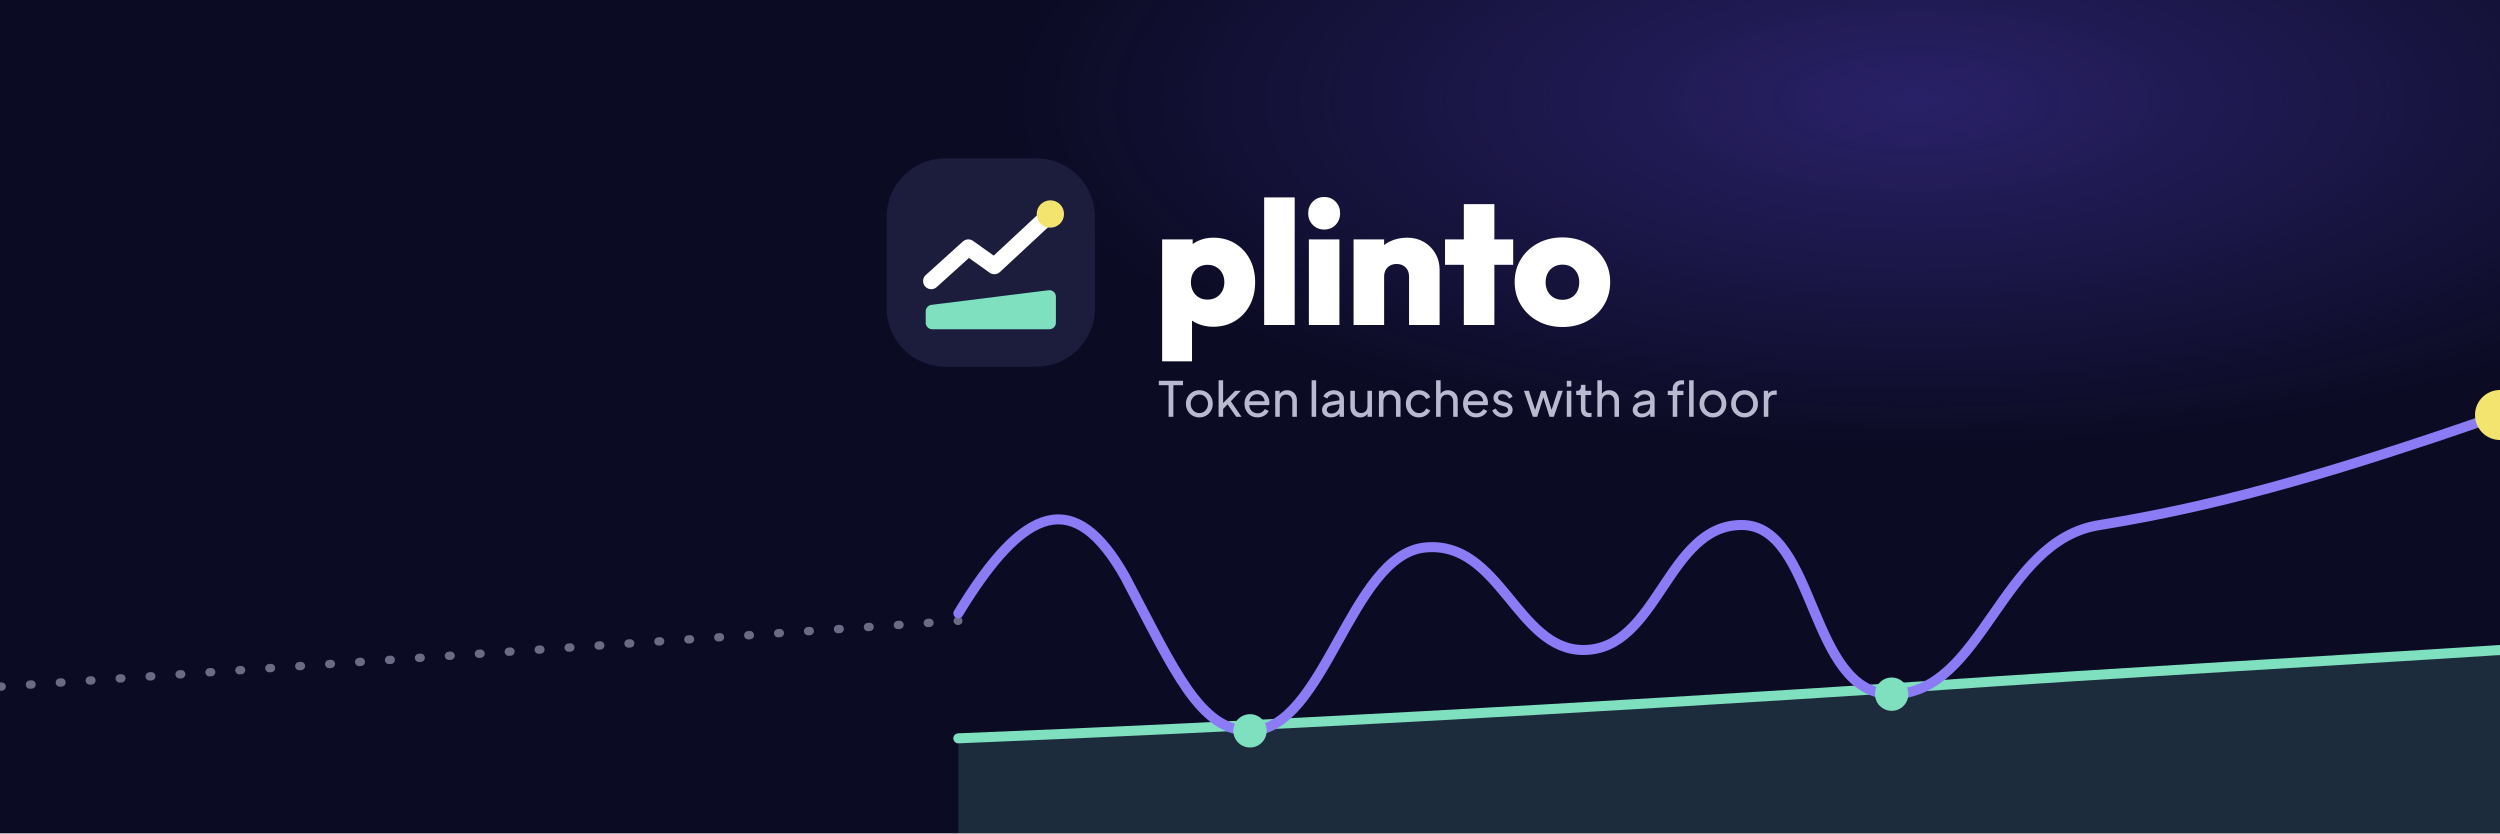
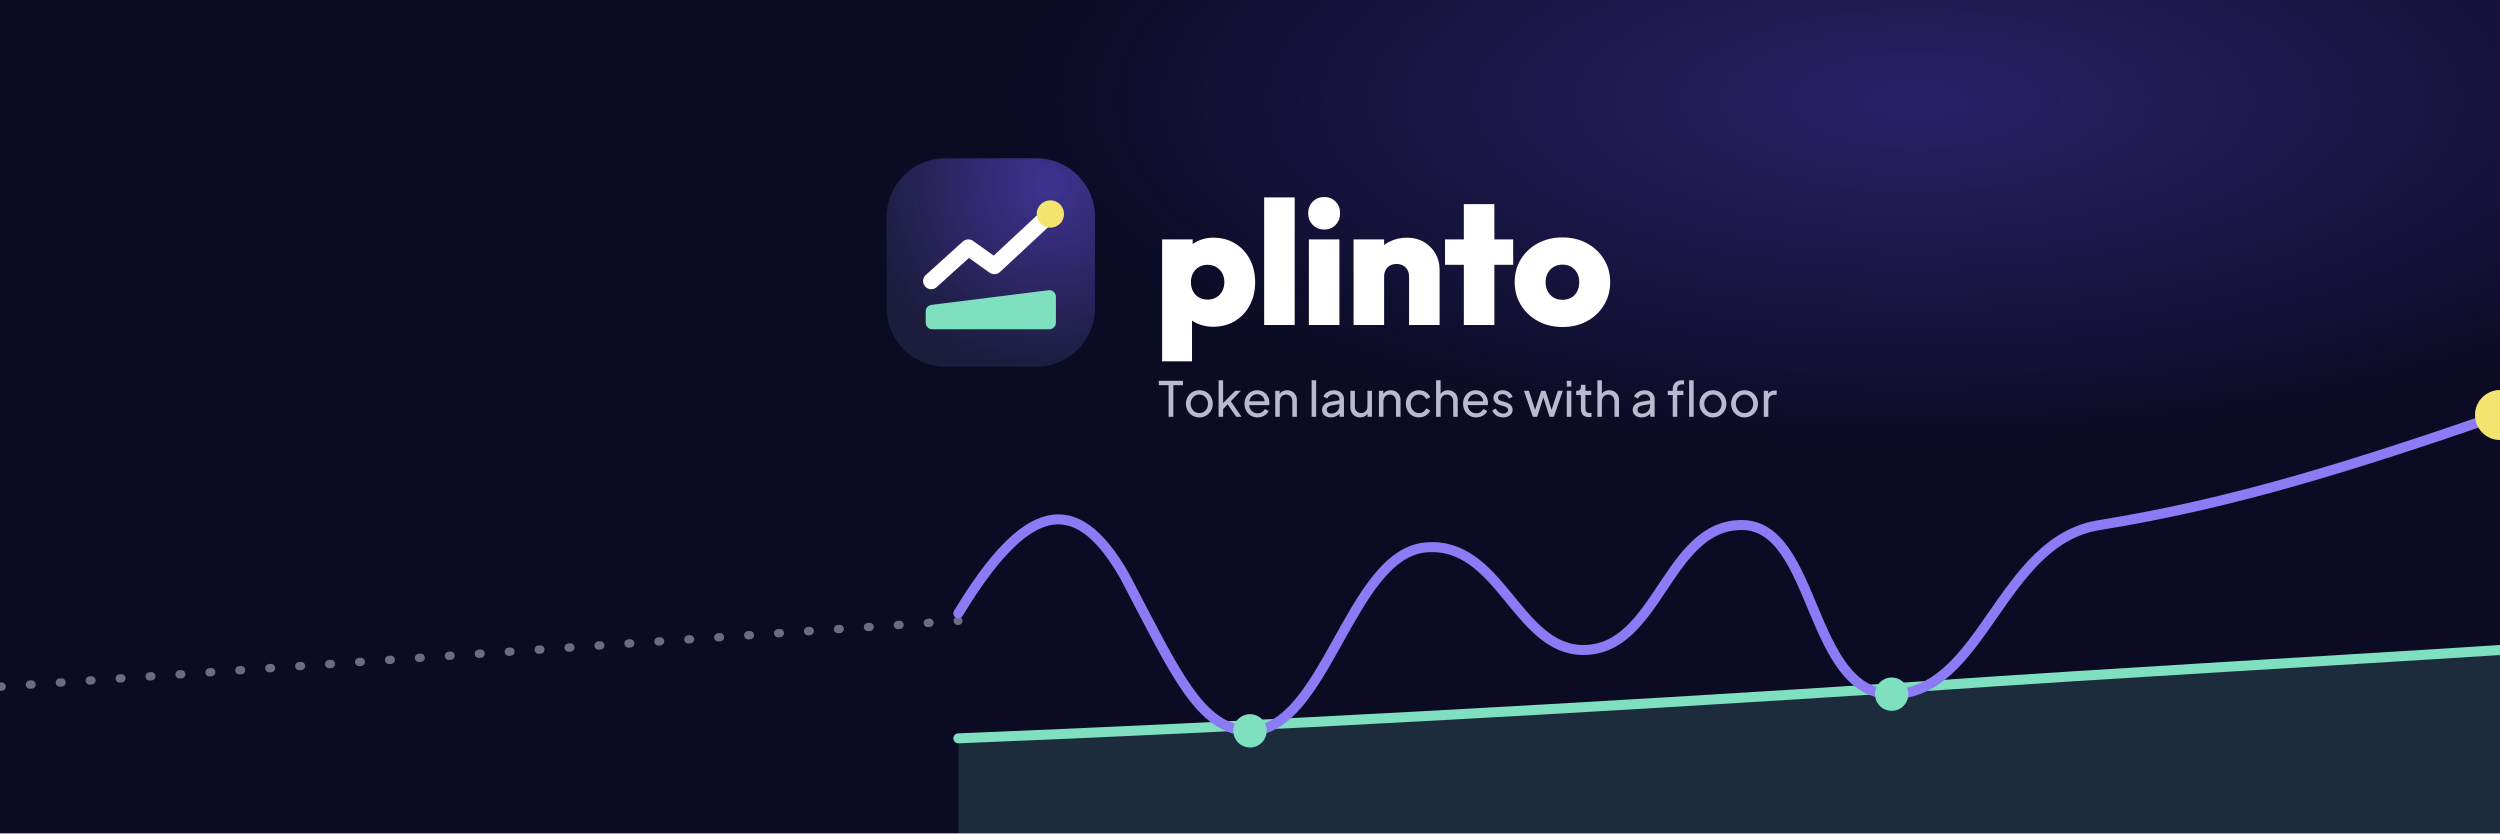
<svg xmlns="http://www.w3.org/2000/svg" viewBox="0 0 3000 1000" width="3000" height="1000">
  <defs>
    <radialGradient id="glow">
      <stop offset="0" stop-color="#5b45d6" stop-opacity="0.38" />
      <stop offset="1" stop-color="#5b45d6" stop-opacity="0" />
    </radialGradient>
  </defs>
  <rect width="3000" height="1000" fill="#0b0b24" />
  <ellipse cx="2300" cy="120" rx="1100" ry="420" fill="url(#glow)" />
  <path d="M0 824 L1150 745" fill="none" stroke="#6b6b85" stroke-width="10" stroke-linecap="round" stroke-dasharray="2 34" />
  <path d="M1150 886 C1500 872, 1900 850, 2300 824 C2560 806, 2800 793, 3000 780 L3000 1000 L1150 1000 Z" fill="#7fe0bf" fill-opacity="0.16" />
  <path d="M1150 886 C1500 872, 1900 850, 2300 824 C2560 806, 2800 793, 3000 780" fill="none" stroke="#7fe0bf" stroke-width="12" stroke-linecap="round" />
  <path d="M1150 736 C1230 604, 1290 586, 1350 692 C1410 806, 1440 877, 1500 877 C1590 877, 1620 666, 1710 657 C1800 648, 1820 780, 1900 780 C1990 780, 2000 630, 2090 630 C2180 630, 2170 833, 2270 833 C2380 833, 2400 648, 2520 630 C2680 604, 2820 560, 3000 498" fill="none" stroke="#8b7cf6" stroke-width="12" stroke-linecap="round" stroke-linejoin="round" />
  <circle cx="1500" cy="877" r="20" fill="#7fe0bf" />
  <circle cx="2270" cy="833" r="20" fill="#7fe0bf" />
  <circle cx="3000" cy="498" r="30" fill="#f3e46f" />
  <g transform="translate(1063.955 190) scale(3.90625)">
+     <radialGradient id="mg2" cx="0.78" cy="0.12" r="0.9">
+       <stop offset="0" stop-color="#5b45d6" stop-opacity="0.55" />
+       <stop offset="1" stop-color="#5b45d6" stop-opacity="0" />
+     </radialGradient>
    <rect width="64" height="64" rx="18" fill="#1c1c3d" />
+     <rect width="64" height="64" rx="18" fill="url(#mg2)" />
    <path d="M14 50.5h36v-8l-36 4.5z" fill="#7fe0bf" stroke="#7fe0bf" stroke-width="4" stroke-linejoin="round" />
    <path d="M13.7 37.7L25.1 27.4l8 5.7L50.3 17.1" fill="none" stroke="#ffffff" stroke-width="5" stroke-linecap="round" stroke-linejoin="round" />
    <circle cx="50.3" cy="17.1" r="4.2" fill="#f3e46f" />
  </g>
  <path d="M1455.775 392.1Q1445.957 392.1 1437.557 388.582Q1429.158 385.065 1423.619 378.817Q1418.08 372.57 1416.82 364.485V314.4Q1418.08 306.315 1423.645 299.674Q1429.21 293.033 1437.594 289.121Q1445.978 285.21 1455.775 285.21Q1470.685 285.21 1482.025 292.088Q1493.365 298.965 1499.77 311.066Q1506.175 323.168 1506.175 338.707Q1506.175 354.195 1499.77 366.217Q1493.365 378.24 1482.025 385.17Q1470.685 392.1 1455.775 392.1ZM1394.56 433.575V287.31H1431.205V313.067L1425.168 338.025L1430.418 363.015V433.575ZM1448.934 359.55Q1454.942 359.55 1459.506 356.846Q1464.07 354.142 1466.642 349.407Q1469.215 344.671 1469.215 338.597Q1469.215 332.46 1466.642 327.814Q1464.07 323.168 1459.544 320.464Q1455.019 317.76 1449.149 317.76Q1443.28 317.76 1438.74 320.414Q1434.2 323.067 1431.652 327.759Q1429.105 332.451 1429.105 338.634Q1429.105 344.692 1431.572 349.418Q1434.04 354.142 1438.581 356.846Q1443.122 359.55 1448.934 359.55ZM1516.99 390.0V236.91H1553.635V390.0ZM1570.645 390.0V287.31H1607.29V390.0ZM1588.967 275.445Q1580.725 275.445 1575.265 269.801Q1569.805 264.158 1569.805 255.915Q1569.805 247.673 1575.265 242.029Q1580.725 236.385 1588.967 236.385Q1597.42 236.385 1602.775 242.029Q1608.13 247.673 1608.13 255.915Q1608.13 264.158 1602.775 269.801Q1597.42 275.445 1588.967 275.445ZM1690.87 390.0V331.988Q1690.87 324.9 1686.67 320.831Q1682.47 316.762 1676.025 316.762Q1671.642 316.762 1668.21 318.6Q1664.777 320.438 1662.861 323.876Q1660.945 327.315 1660.945 331.988L1646.717 325.373Q1646.717 313.035 1652.151 304.031Q1657.585 295.028 1667.135 290.119Q1676.684 285.21 1688.791 285.21Q1699.952 285.21 1708.694 290.355Q1717.435 295.5 1722.475 304.163Q1727.515 312.825 1727.515 323.64V390.0ZM1624.3 390.0V287.31H1660.945V390.0ZM1756.6 390.0V244.995H1793.245V390.0ZM1734.025 317.76V287.31H1815.82V317.76ZM1875.04 392.415Q1858.607 392.415 1845.614 385.38Q1832.62 378.345 1825.112 366.06Q1817.605 353.775 1817.605 338.445Q1817.605 323.115 1825.034 311.04Q1832.462 298.965 1845.456 291.93Q1858.45 284.895 1874.882 284.895Q1891.367 284.895 1904.282 291.904Q1917.197 298.913 1924.705 311.014Q1932.212 323.115 1932.212 338.445Q1932.212 353.775 1924.784 366.06Q1917.355 378.345 1904.44 385.38Q1891.525 392.415 1875.04 392.415ZM1874.882 359.76Q1880.972 359.76 1885.54 357.135Q1890.107 354.51 1892.601 349.706Q1895.095 344.903 1895.095 338.603Q1895.095 332.303 1892.496 327.551Q1889.897 322.8 1885.435 320.175Q1880.972 317.55 1874.882 317.55Q1869.002 317.55 1864.435 320.254Q1859.867 322.957 1857.295 327.709Q1854.722 332.46 1854.722 338.76Q1854.722 344.903 1857.295 349.706Q1859.867 354.51 1864.435 357.135Q1869.002 359.76 1874.882 359.76Z" fill="#ffffff" />
  <path d="M1402.294 500.2V462.21H1390.593V456.99H1419.593V462.21H1408.022V500.2ZM1439.226 500.896Q1434.745 500.896 1431.084 498.772Q1427.423 496.647 1425.263 492.95Q1423.102 489.252 1423.102 484.54Q1423.102 479.856 1425.241 476.188Q1427.38 472.519 1431.019 470.395Q1434.659 468.271 1439.226 468.271Q1443.793 468.271 1447.426 470.373Q1451.058 472.476 1453.175 476.144Q1455.292 479.813 1455.292 484.54Q1455.292 489.296 1453.11 492.993Q1450.928 496.691 1447.295 498.793Q1443.663 500.896 1439.226 500.896ZM1439.226 495.676Q1442.169 495.676 1444.504 494.226Q1446.839 492.776 1448.202 490.238Q1449.564 487.701 1449.564 484.54Q1449.564 481.379 1448.202 478.892Q1446.839 476.405 1444.504 474.948Q1442.169 473.491 1439.226 473.491Q1436.283 473.491 1433.941 474.948Q1431.599 476.405 1430.214 478.892Q1428.83 481.379 1428.83 484.54Q1428.83 487.701 1430.214 490.238Q1431.599 492.776 1433.941 494.226Q1436.283 495.676 1439.226 495.676ZM1462.31 500.2V456.294H1467.747V486.381L1465.543 485.903L1482.131 468.967H1489.034L1477.027 481.51L1489.845 500.2H1483.466L1471.72 483.264L1475.07 483.119L1465.993 492.631L1467.747 488.673V500.2ZM1509.101 500.896Q1504.578 500.896 1501.018 498.75Q1497.458 496.604 1495.428 492.877Q1493.398 489.151 1493.398 484.482Q1493.398 479.769 1495.406 476.123Q1497.415 472.476 1500.858 470.373Q1504.302 468.271 1508.609 468.271Q1512.074 468.271 1514.778 469.503Q1517.483 470.736 1519.375 472.86Q1521.267 474.984 1522.267 477.667Q1523.268 480.349 1523.268 483.264Q1523.268 483.931 1523.203 484.699Q1523.138 485.468 1522.993 486.193H1497.357V481.553H1519.889L1517.294 483.612Q1517.831 480.596 1516.736 478.218Q1515.641 475.84 1513.502 474.448Q1511.363 473.056 1508.609 473.056Q1505.868 473.056 1503.613 474.462Q1501.359 475.869 1500.111 478.428Q1498.865 480.988 1499.126 484.54Q1498.85 487.991 1500.177 490.565Q1501.504 493.138 1503.889 494.552Q1506.274 495.966 1509.13 495.966Q1512.277 495.966 1514.43 494.516Q1516.583 493.066 1517.903 490.833L1522.427 493.138Q1521.499 495.284 1519.563 497.046Q1517.628 498.808 1514.967 499.852Q1512.306 500.896 1509.101 500.896ZM1530.286 500.2V468.967H1535.578V475.057L1534.723 474.535Q1535.868 471.562 1538.464 469.917Q1541.059 468.271 1544.496 468.271Q1547.874 468.271 1550.528 469.779Q1553.181 471.287 1554.711 473.94Q1556.241 476.594 1556.241 479.977V500.2H1550.803V481.698Q1550.803 479.102 1549.861 477.29Q1548.918 475.477 1547.221 474.484Q1545.523 473.491 1543.313 473.491Q1541.103 473.491 1539.377 474.484Q1537.652 475.477 1536.688 477.312Q1535.723 479.146 1535.723 481.698V500.2ZM1573.96 500.2V456.294H1579.397V500.2ZM1596.899 500.896Q1593.825 500.896 1591.461 499.772Q1589.098 498.649 1587.764 496.655Q1586.43 494.661 1586.43 492.036Q1586.43 489.542 1587.517 487.527Q1588.605 485.512 1590.889 484.12Q1593.172 482.727 1596.681 482.147L1608.238 480.233V484.786L1597.856 486.541Q1594.869 487.063 1593.513 488.448Q1592.158 489.832 1592.158 491.834Q1592.158 493.762 1593.673 495.053Q1595.188 496.343 1597.552 496.343Q1600.48 496.343 1602.67 495.089Q1604.86 493.834 1606.085 491.696Q1607.31 489.557 1607.31 486.947V478.972Q1607.31 476.434 1605.432 474.825Q1603.554 473.215 1600.509 473.215Q1597.798 473.215 1595.746 474.6Q1593.695 475.985 1592.708 478.203L1588.01 475.767Q1588.895 473.621 1590.816 471.925Q1592.737 470.228 1595.275 469.25Q1597.812 468.271 1600.611 468.271Q1604.178 468.271 1606.926 469.634Q1609.673 470.997 1611.21 473.404Q1612.747 475.811 1612.747 478.972V500.2H1607.455V494.269L1608.427 494.661Q1607.469 496.488 1605.766 497.894Q1604.062 499.301 1601.822 500.099Q1599.582 500.896 1596.899 500.896ZM1632.163 500.896Q1628.77 500.896 1626.095 499.33Q1623.419 497.764 1621.919 494.958Q1620.418 492.152 1620.418 488.469V468.967H1625.855V487.904Q1625.855 490.224 1626.798 491.978Q1627.74 493.733 1629.444 494.704Q1631.148 495.676 1633.352 495.676Q1635.57 495.676 1637.289 494.683Q1639.007 493.69 1639.971 491.848Q1640.935 490.006 1640.935 487.469V468.967H1646.373V500.2H1641.08V494.11L1641.936 494.632Q1640.834 497.604 1638.217 499.25Q1635.599 500.896 1632.163 500.896ZM1654.696 500.2V468.967H1659.988V475.057L1659.133 474.535Q1660.278 471.562 1662.874 469.917Q1665.469 468.271 1668.906 468.271Q1672.284 468.271 1674.938 469.779Q1677.591 471.287 1679.121 473.94Q1680.651 476.594 1680.651 479.977V500.2H1675.214V481.698Q1675.214 479.102 1674.271 477.29Q1673.329 475.477 1671.631 474.484Q1669.933 473.491 1667.723 473.491Q1665.513 473.491 1663.787 474.484Q1662.062 475.477 1661.098 477.312Q1660.133 479.146 1660.133 481.698V500.2ZM1702.879 500.896Q1698.254 500.896 1694.694 498.743Q1691.134 496.589 1689.097 492.885Q1687.06 489.18 1687.06 484.525Q1687.06 479.871 1689.09 476.195Q1691.12 472.519 1694.687 470.395Q1698.254 468.271 1702.879 468.271Q1705.939 468.271 1708.607 469.358Q1711.275 470.446 1713.29 472.317Q1715.306 474.187 1716.277 476.666L1711.434 479.001Q1710.361 476.536 1708.092 475.014Q1705.823 473.491 1702.879 473.491Q1700.008 473.491 1697.717 474.919Q1695.426 476.347 1694.107 478.863Q1692.787 481.379 1692.787 484.584Q1692.787 487.745 1694.107 490.26Q1695.426 492.776 1697.717 494.226Q1700.008 495.676 1702.879 495.676Q1705.837 495.676 1708.078 494.154Q1710.318 492.631 1711.434 490.079L1716.277 492.515Q1715.32 494.907 1713.305 496.807Q1711.289 498.707 1708.621 499.801Q1705.953 500.896 1702.879 500.896ZM1723.31 500.2V456.294H1728.747V475.057L1727.747 474.535Q1728.892 471.562 1731.488 469.917Q1734.083 468.271 1737.52 468.271Q1740.899 468.271 1743.552 469.779Q1746.206 471.287 1747.735 473.94Q1749.265 476.594 1749.265 479.972V500.2H1743.828V481.698Q1743.828 479.102 1742.863 477.29Q1741.899 475.477 1740.203 474.484Q1738.506 473.491 1736.331 473.491Q1734.17 473.491 1732.445 474.484Q1730.719 475.477 1729.733 477.312Q1728.747 479.146 1728.747 481.698V500.2ZM1771.377 500.896Q1766.853 500.896 1763.294 498.75Q1759.734 496.604 1757.704 492.877Q1755.674 489.151 1755.674 484.482Q1755.674 479.769 1757.682 476.123Q1759.69 472.476 1763.134 470.373Q1766.578 468.271 1770.884 468.271Q1774.35 468.271 1777.054 469.503Q1779.758 470.736 1781.651 472.86Q1783.543 474.984 1784.543 477.667Q1785.544 480.349 1785.544 483.264Q1785.544 483.931 1785.479 484.699Q1785.413 485.468 1785.268 486.193H1759.632V481.553H1782.165L1779.57 483.612Q1780.106 480.596 1779.012 478.218Q1777.917 475.84 1775.778 474.448Q1773.639 473.056 1770.884 473.056Q1768.144 473.056 1765.889 474.462Q1763.634 475.869 1762.387 478.428Q1761.14 480.988 1761.401 484.54Q1761.126 487.991 1762.453 490.565Q1763.779 493.138 1766.165 494.552Q1768.55 495.966 1771.406 495.966Q1774.553 495.966 1776.706 494.516Q1778.859 493.066 1780.179 490.833L1784.703 493.138Q1783.775 495.284 1781.839 497.046Q1779.903 498.808 1777.243 499.852Q1774.582 500.896 1771.377 500.896ZM1803.756 500.896Q1799.101 500.896 1795.614 498.583Q1792.127 496.27 1790.648 492.312L1794.984 490.253Q1796.288 493.022 1798.616 494.646Q1800.943 496.27 1803.756 496.27Q1806.308 496.27 1807.99 495.06Q1809.672 493.849 1809.672 491.863Q1809.672 490.471 1808.889 489.63Q1808.106 488.788 1807.019 488.296Q1805.931 487.803 1804.974 487.556L1800.276 486.222Q1796.085 485.033 1794.128 482.764Q1792.17 480.495 1792.17 477.478Q1792.17 474.695 1793.591 472.621Q1795.013 470.548 1797.477 469.409Q1799.942 468.271 1803.002 468.271Q1807.12 468.271 1810.411 470.359Q1813.703 472.447 1815.066 476.173L1810.672 478.232Q1809.629 475.782 1807.541 474.375Q1805.452 472.969 1802.871 472.969Q1800.494 472.969 1799.08 474.144Q1797.666 475.318 1797.666 477.145Q1797.666 478.479 1798.362 479.305Q1799.058 480.132 1800.059 480.582Q1801.059 481.031 1801.958 481.292L1807.091 482.8Q1810.904 483.916 1813.014 486.244Q1815.124 488.571 1815.124 491.775Q1815.124 494.429 1813.674 496.502Q1812.224 498.576 1809.672 499.736Q1807.12 500.896 1803.756 500.896ZM1839.455 500.2 1828.725 468.967H1834.67L1843.196 495.082L1841.108 495.067L1849.46 468.967H1854.608L1862.945 495.067L1860.857 495.082L1869.427 468.967H1875.342L1864.598 500.2H1859.45L1851.2 474.114H1852.868L1844.602 500.2ZM1880.142 500.2V468.967H1885.579V500.2ZM1880.142 463.95V456.99H1885.579V463.95ZM1906.619 500.548Q1902.052 500.548 1899.565 497.945Q1897.078 495.342 1897.078 490.558V474.114H1891.438V468.967H1892.598Q1894.686 468.967 1895.882 467.684Q1897.078 466.4 1897.078 464.312V461.775H1902.515V468.967H1909.505V474.114H1902.515V490.412Q1902.515 491.993 1903.008 493.153Q1903.502 494.313 1904.654 494.966Q1905.807 495.618 1907.692 495.618Q1908.141 495.618 1908.751 495.56Q1909.36 495.502 1909.852 495.444V500.2Q1909.113 500.359 1908.185 500.454Q1907.257 500.548 1906.619 500.548ZM1916.856 500.2V456.294H1922.293V475.057L1921.293 474.535Q1922.438 471.562 1925.034 469.917Q1927.629 468.271 1931.066 468.271Q1934.444 468.271 1937.098 469.779Q1939.751 471.287 1941.281 473.94Q1942.811 476.594 1942.811 479.972V500.2H1937.373V481.698Q1937.373 479.102 1936.409 477.29Q1935.445 475.477 1933.748 474.484Q1932.052 473.491 1929.877 473.491Q1927.716 473.491 1925.991 474.484Q1924.265 475.477 1923.279 477.312Q1922.293 479.146 1922.293 481.698V500.2ZM1969.723 500.896Q1966.649 500.896 1964.285 499.772Q1961.922 498.649 1960.588 496.655Q1959.254 494.661 1959.254 492.036Q1959.254 489.542 1960.341 487.527Q1961.429 485.512 1963.713 484.12Q1965.996 482.727 1969.505 482.147L1981.062 480.233V484.786L1970.68 486.541Q1967.693 487.063 1966.337 488.448Q1964.981 489.832 1964.981 491.834Q1964.981 493.762 1966.497 495.053Q1968.012 496.343 1970.375 496.343Q1973.304 496.343 1975.494 495.089Q1977.683 493.834 1978.909 491.696Q1980.134 489.557 1980.134 486.947V478.972Q1980.134 476.434 1978.256 474.825Q1976.378 473.215 1973.333 473.215Q1970.622 473.215 1968.57 474.6Q1966.518 475.985 1965.532 478.203L1960.834 475.767Q1961.719 473.621 1963.64 471.925Q1965.561 470.228 1968.099 469.25Q1970.636 468.271 1973.435 468.271Q1977.002 468.271 1979.75 469.634Q1982.497 470.997 1984.034 473.404Q1985.571 475.811 1985.571 478.972V500.2H1980.279V494.269L1981.25 494.661Q1980.293 496.488 1978.59 497.894Q1976.886 499.301 1974.646 500.099Q1972.405 500.896 1969.723 500.896ZM2007.263 500.2V474.114H2001.275V468.967H2007.263V466.763Q2007.263 463.385 2008.721 461.057Q2010.178 458.73 2012.657 457.512Q2015.137 456.294 2018.167 456.294Q2018.791 456.294 2019.574 456.381Q2020.357 456.468 2020.85 456.584V461.398Q2020.4 461.282 2019.77 461.253Q2019.139 461.224 2018.805 461.224Q2016.108 461.224 2014.405 462.493Q2012.701 463.761 2012.701 466.763V468.967H2020.096V474.114H2012.701V500.2ZM2026.94 500.2V456.294H2032.377V500.2ZM2055.534 500.896Q2051.053 500.896 2047.392 498.772Q2043.731 496.647 2041.57 492.95Q2039.41 489.252 2039.41 484.54Q2039.41 479.856 2041.549 476.188Q2043.687 472.519 2047.327 470.395Q2050.966 468.271 2055.534 468.271Q2060.101 468.271 2063.734 470.373Q2067.366 472.476 2069.483 476.144Q2071.6 479.813 2071.6 484.54Q2071.6 489.296 2069.418 492.993Q2067.235 496.691 2063.603 498.793Q2059.971 500.896 2055.534 500.896ZM2055.534 495.676Q2058.477 495.676 2060.812 494.226Q2063.146 492.776 2064.51 490.238Q2065.872 487.701 2065.872 484.54Q2065.872 481.379 2064.51 478.892Q2063.146 476.405 2060.812 474.948Q2058.477 473.491 2055.534 473.491Q2052.59 473.491 2050.249 474.948Q2047.907 476.405 2046.522 478.892Q2045.137 481.379 2045.137 484.54Q2045.137 487.701 2046.522 490.238Q2047.907 492.776 2050.249 494.226Q2052.59 495.676 2055.534 495.676ZM2093.466 500.896Q2088.985 500.896 2085.324 498.772Q2081.663 496.647 2079.502 492.95Q2077.342 489.252 2077.342 484.54Q2077.342 479.856 2079.481 476.188Q2081.619 472.519 2085.259 470.395Q2088.898 468.271 2093.466 468.271Q2098.033 468.271 2101.666 470.373Q2105.298 472.476 2107.415 476.144Q2109.532 479.813 2109.532 484.54Q2109.532 489.296 2107.35 492.993Q2105.167 496.691 2101.535 498.793Q2097.903 500.896 2093.466 500.896ZM2093.466 495.676Q2096.409 495.676 2098.744 494.226Q2101.078 492.776 2102.441 490.238Q2103.804 487.701 2103.804 484.54Q2103.804 481.379 2102.441 478.892Q2101.078 476.405 2098.744 474.948Q2096.409 473.491 2093.466 473.491Q2090.522 473.491 2088.181 474.948Q2085.839 476.405 2084.454 478.892Q2083.069 481.379 2083.069 484.54Q2083.069 487.701 2084.454 490.238Q2085.839 492.776 2088.181 494.226Q2090.522 495.676 2093.466 495.676ZM2116.55 500.2V468.967H2121.842V474.695L2121.262 473.853Q2122.35 471.2 2124.626 469.888Q2126.903 468.575 2130.122 468.575H2132.065V473.723H2129.339Q2126.018 473.723 2124.003 475.775Q2121.987 477.827 2121.987 481.582V500.2Z" fill="#b9b9d0" />
</svg>
